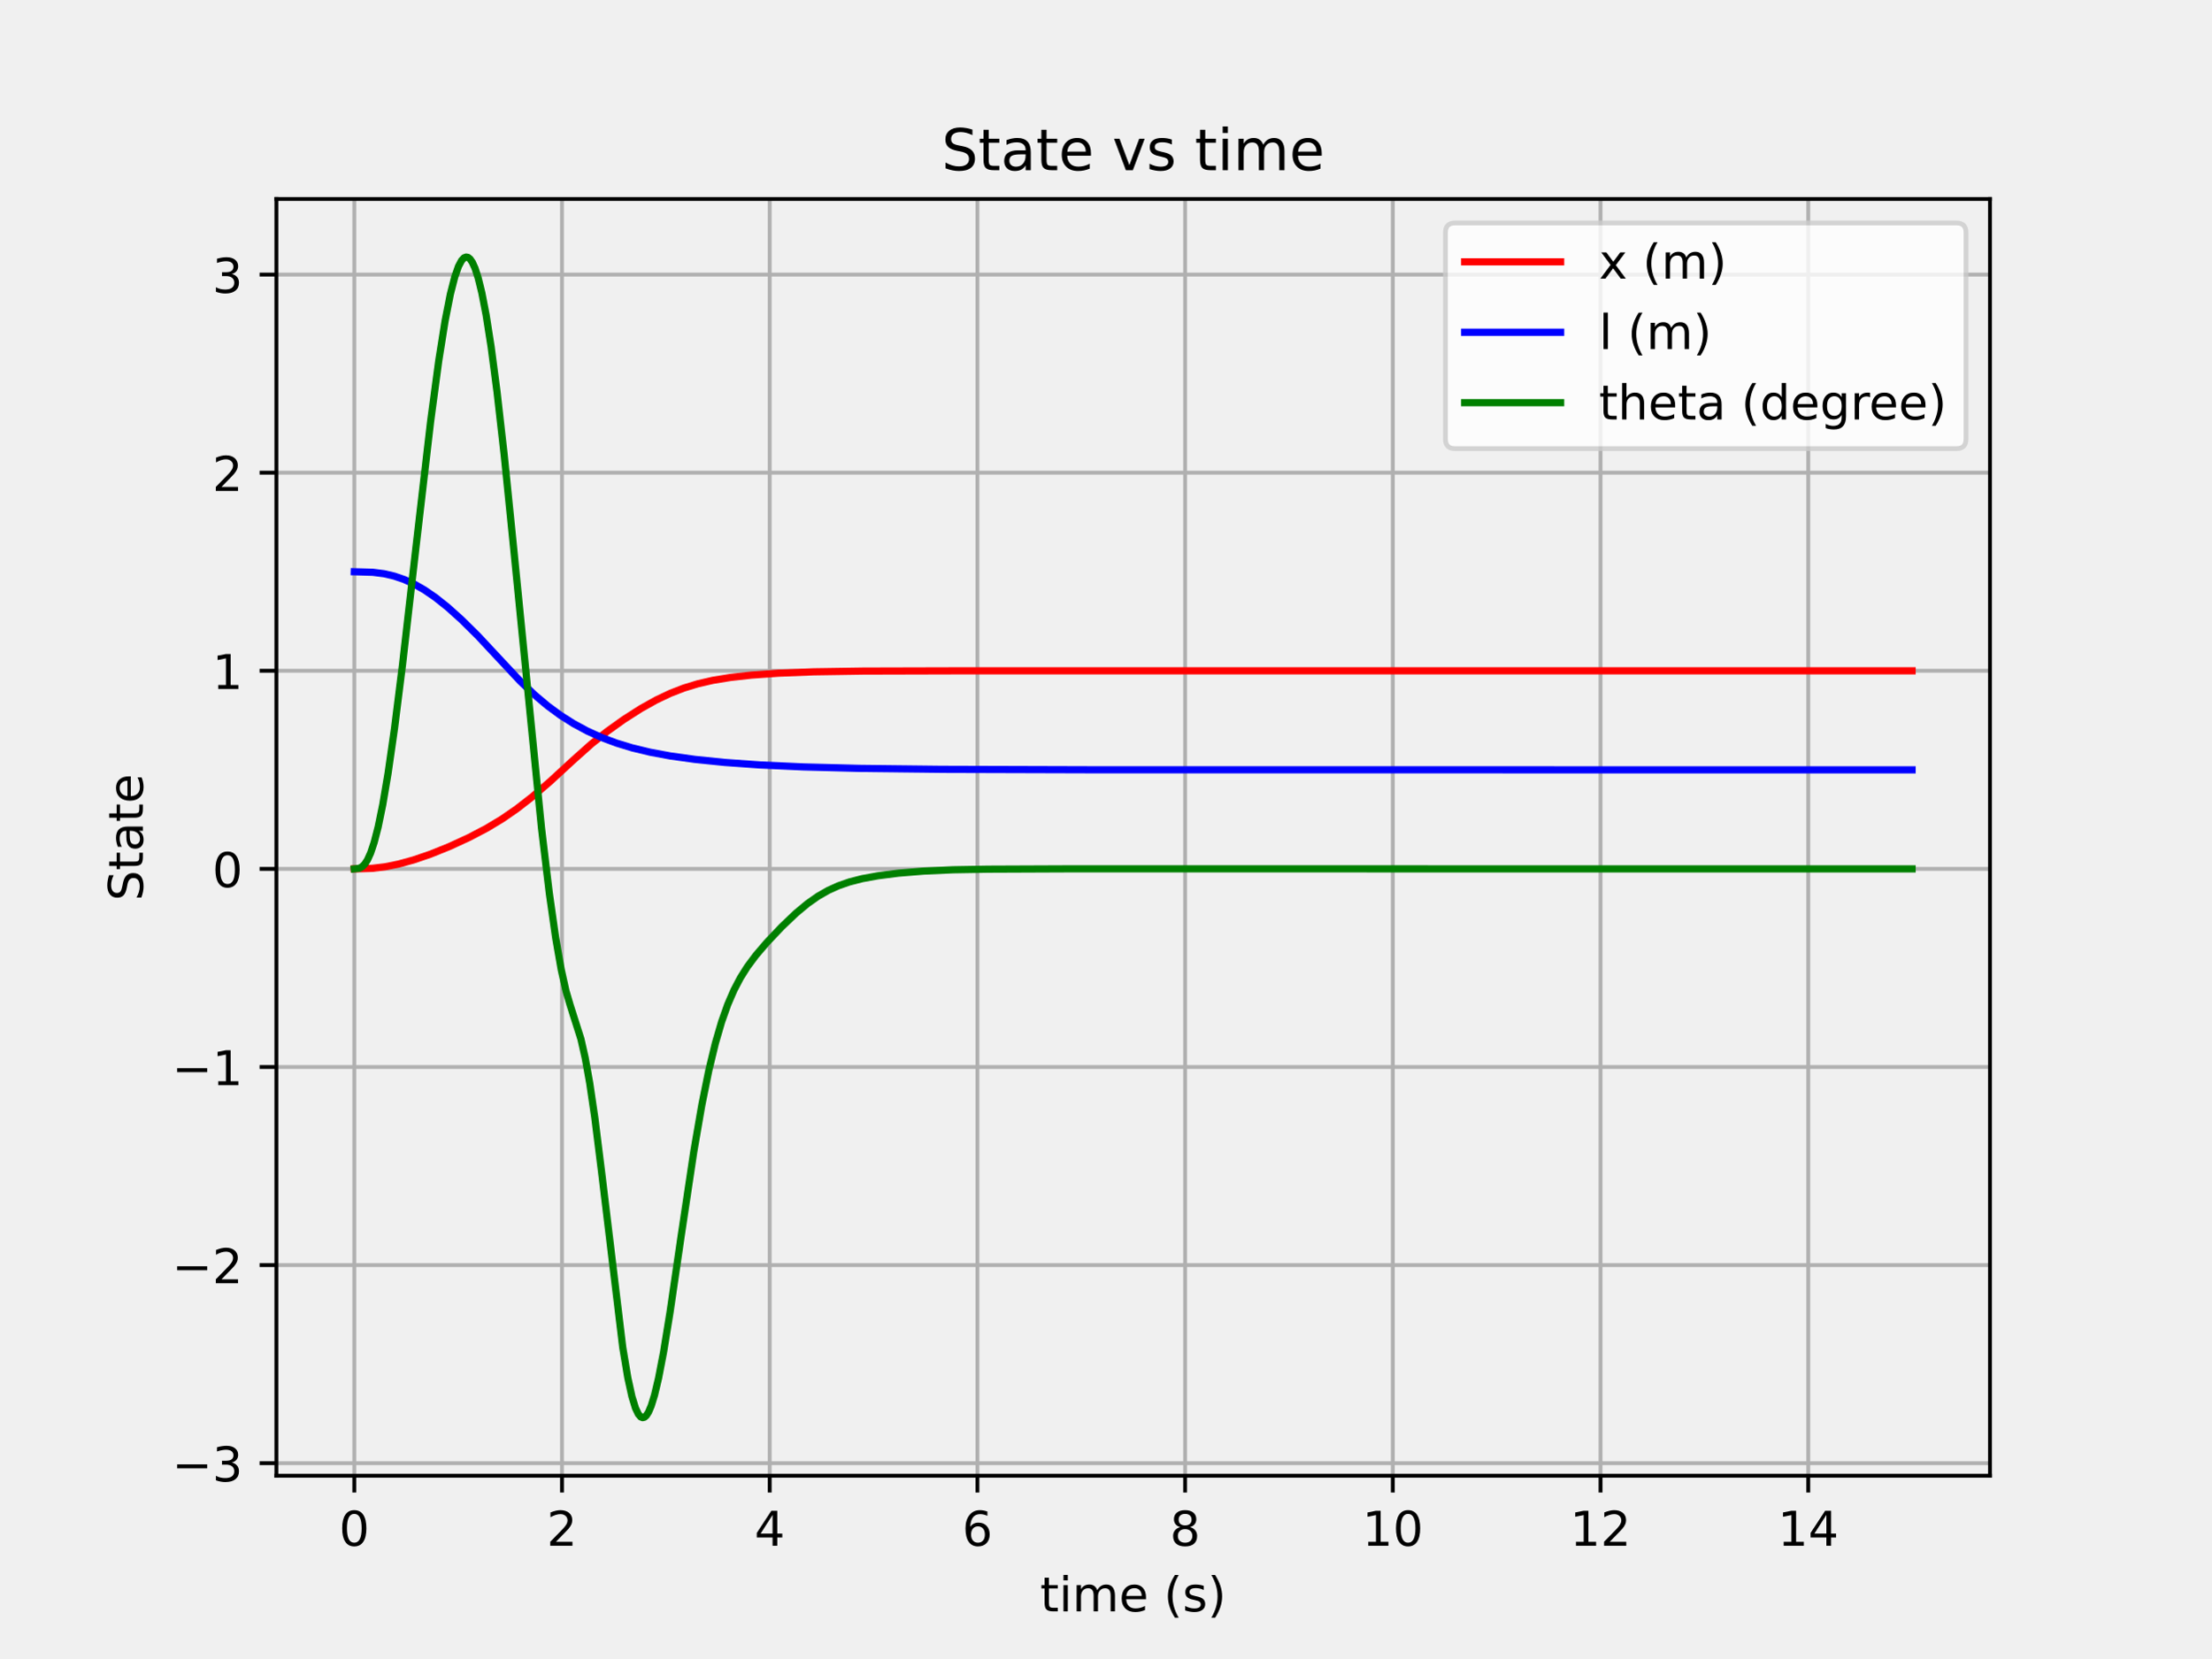
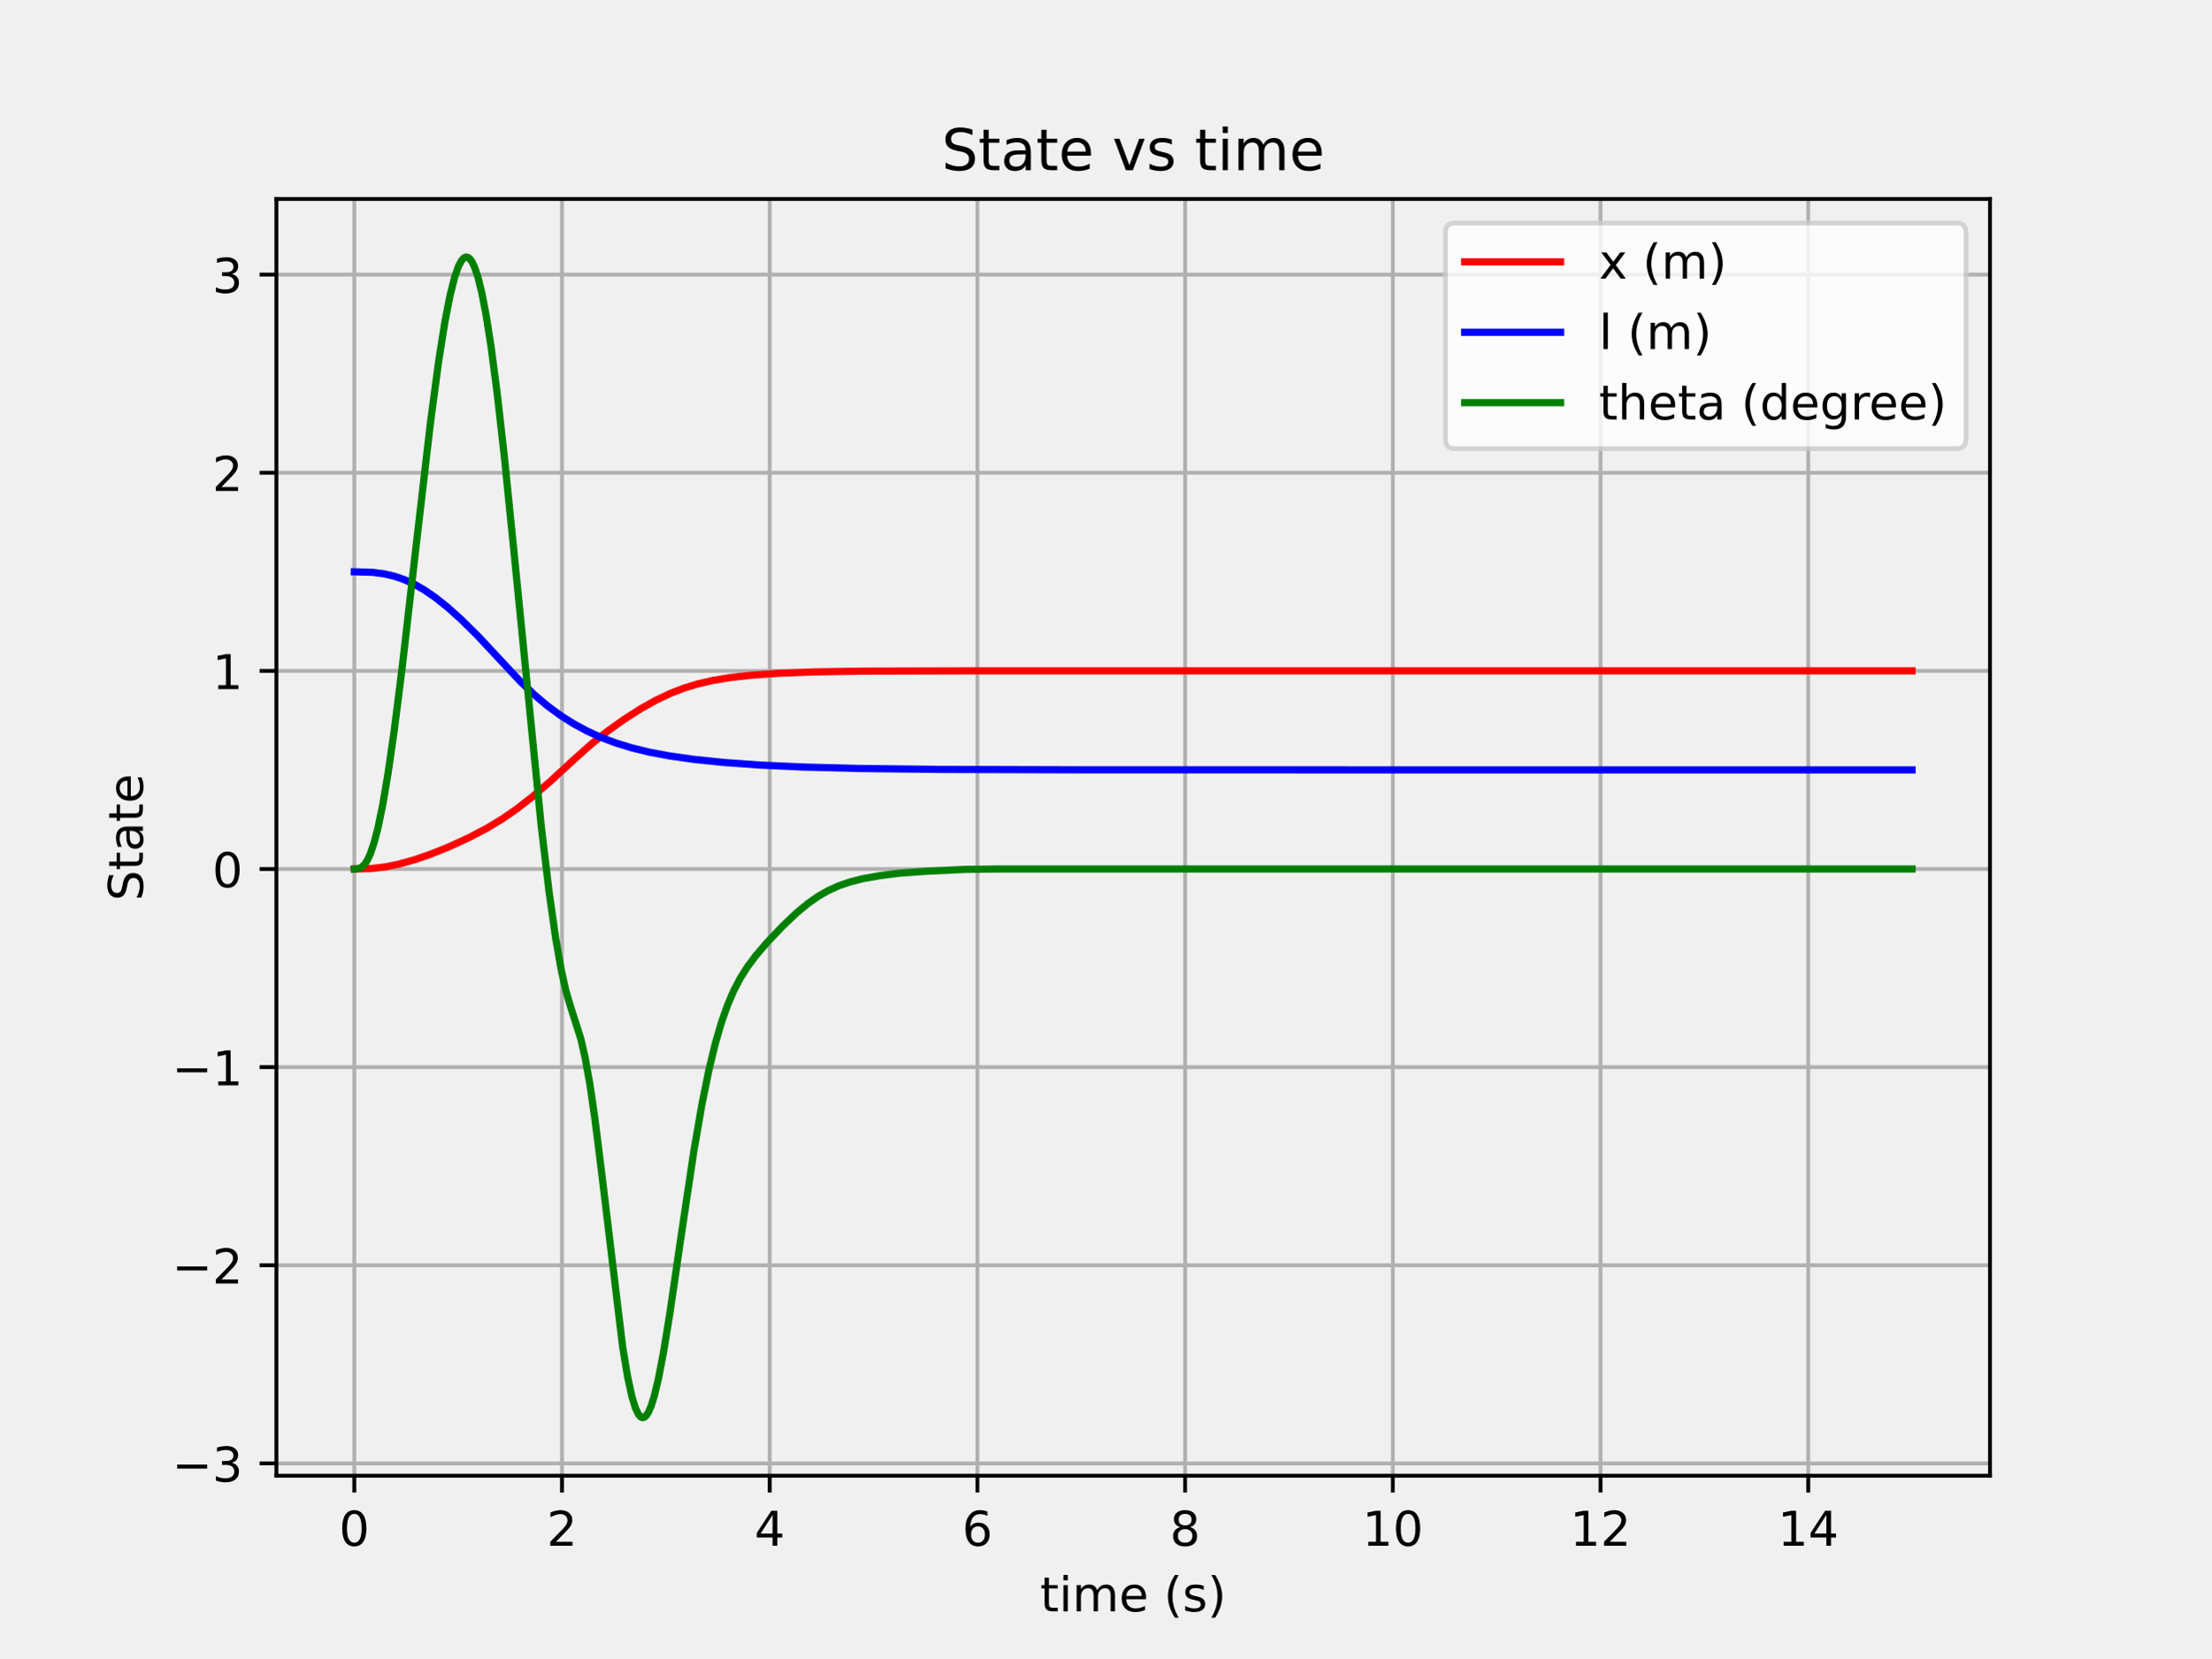
<svg xmlns="http://www.w3.org/2000/svg" xmlns:xlink="http://www.w3.org/1999/xlink" width="460.8pt" height="345.6pt" viewBox="0 0 460.8 345.6" version="1.1">
  <defs>
    <style type="text/css">*{stroke-linejoin: round; stroke-linecap: butt}</style>
  </defs>
  <g id="figure_1">
    <g id="patch_1">
      <path d="M 0 345.6  L 460.8 345.6  L 460.8 0  L 0 0  L 0 345.6  z " style="fill: none" />
    </g>
    <g id="axes_1">
      <g id="patch_2">
        <path d="M 57.6 307.584  L 414.72 307.584  L 414.72 41.472  L 57.6 41.472  L 57.6 307.584  z " style="fill: none" />
      </g>
      <g id="matplotlib.axis_1">
        <g id="xtick_1">
          <g id="line2d_1">
-             <path d="M 73.833 307.584  L 73.833 41.472  " clip-path="url(#pa3cfd4f67a)" style="fill: none; stroke: #b0b0b0; stroke-width: 0.8; stroke-linecap: square" />
+             <path d="M 73.833 307.584  L 73.833 41.472  " clip-path="url(#p9d55cd2e89)" style="fill: none; stroke: #b0b0b0; stroke-width: 0.8; stroke-linecap: square" />
          </g>
          <g id="line2d_2">
            <defs>
-               <path id="m3d64949e3e" d="M 0 0  L 0 3.5  " style="stroke: #000000; stroke-width: 0.8" />
-             </defs>
-             <g>
-               <use xlink:href="#m3d64949e3e" x="73.833" y="307.584" style="stroke: #000000; stroke-width: 0.8" />
+               <path id="mc51c33ff78" d="M 0 0  L 0 3.5  " style="stroke: #000000; stroke-width: 0.8" />
+             </defs>
+             <g>
+               <use xlink:href="#mc51c33ff78" x="73.833" y="307.584" style="stroke: #000000; stroke-width: 0.8" />
            </g>
          </g>
          <g id="text_1">
            <g transform="translate(70.65148 322.1824)scale(0.1 -0.1)">
              <defs>
                <path id="DejaVuSans-30" d="M 2034 4250  Q 1547 4250 1301 3770  Q 1056 3291 1056 2328  Q 1056 1369 1301 889  Q 1547 409 2034 409  Q 2525 409 2770 889  Q 3016 1369 3016 2328  Q 3016 3291 2770 3770  Q 2525 4250 2034 4250  z M 2034 4750  Q 2819 4750 3233 4129  Q 3647 3509 3647 2328  Q 3647 1150 3233 529  Q 2819 -91 2034 -91  Q 1250 -91 836 529  Q 422 1150 422 2328  Q 422 3509 836 4129  Q 1250 4750 2034 4750  z " transform="scale(0.015625)" />
              </defs>
              <use xlink:href="#DejaVuSans-30" />
            </g>
          </g>
        </g>
        <g id="xtick_2">
          <g id="line2d_3">
-             <path d="M 117.12 307.584  L 117.12 41.472  " clip-path="url(#pa3cfd4f67a)" style="fill: none; stroke: #b0b0b0; stroke-width: 0.8; stroke-linecap: square" />
+             <path d="M 117.12 307.584  L 117.12 41.472  " clip-path="url(#p9d55cd2e89)" style="fill: none; stroke: #b0b0b0; stroke-width: 0.8; stroke-linecap: square" />
          </g>
          <g id="line2d_4">
            <g>
-               <use xlink:href="#m3d64949e3e" x="117.12" y="307.584" style="stroke: #000000; stroke-width: 0.8" />
+               <use xlink:href="#mc51c33ff78" x="117.12" y="307.584" style="stroke: #000000; stroke-width: 0.8" />
            </g>
          </g>
          <g id="text_2">
            <g transform="translate(113.9387 322.1824)scale(0.1 -0.1)">
              <defs>
                <path id="DejaVuSans-32" d="M 1228 531  L 3431 531  L 3431 0  L 469 0  L 469 531  Q 828 903 1448 1529  Q 2069 2156 2228 2338  Q 2531 2678 2651 2914  Q 2772 3150 2772 3378  Q 2772 3750 2511 3984  Q 2250 4219 1831 4219  Q 1534 4219 1204 4116  Q 875 4013 500 3803  L 500 4441  Q 881 4594 1212 4672  Q 1544 4750 1819 4750  Q 2544 4750 2975 4387  Q 3406 4025 3406 3419  Q 3406 3131 3298 2873  Q 3191 2616 2906 2266  Q 2828 2175 2409 1742  Q 1991 1309 1228 531  z " transform="scale(0.015625)" />
              </defs>
              <use xlink:href="#DejaVuSans-32" />
            </g>
          </g>
        </g>
        <g id="xtick_3">
          <g id="line2d_5">
-             <path d="M 160.407 307.584  L 160.407 41.472  " clip-path="url(#pa3cfd4f67a)" style="fill: none; stroke: #b0b0b0; stroke-width: 0.8; stroke-linecap: square" />
+             <path d="M 160.407 307.584  L 160.407 41.472  " clip-path="url(#p9d55cd2e89)" style="fill: none; stroke: #b0b0b0; stroke-width: 0.8; stroke-linecap: square" />
          </g>
          <g id="line2d_6">
            <g>
-               <use xlink:href="#m3d64949e3e" x="160.407" y="307.584" style="stroke: #000000; stroke-width: 0.8" />
+               <use xlink:href="#mc51c33ff78" x="160.407" y="307.584" style="stroke: #000000; stroke-width: 0.8" />
            </g>
          </g>
          <g id="text_3">
            <g transform="translate(157.226 322.1824)scale(0.1 -0.1)">
              <defs>
                <path id="DejaVuSans-34" d="M 2419 4116  L 825 1625  L 2419 1625  L 2419 4116  z M 2253 4666  L 3047 4666  L 3047 1625  L 3713 1625  L 3713 1100  L 3047 1100  L 3047 0  L 2419 0  L 2419 1100  L 313 1100  L 313 1709  L 2253 4666  z " transform="scale(0.015625)" />
              </defs>
              <use xlink:href="#DejaVuSans-34" />
            </g>
          </g>
        </g>
        <g id="xtick_4">
          <g id="line2d_7">
-             <path d="M 203.695 307.584  L 203.695 41.472  " clip-path="url(#pa3cfd4f67a)" style="fill: none; stroke: #b0b0b0; stroke-width: 0.8; stroke-linecap: square" />
+             <path d="M 203.695 307.584  L 203.695 41.472  " clip-path="url(#p9d55cd2e89)" style="fill: none; stroke: #b0b0b0; stroke-width: 0.8; stroke-linecap: square" />
          </g>
          <g id="line2d_8">
            <g>
-               <use xlink:href="#m3d64949e3e" x="203.695" y="307.584" style="stroke: #000000; stroke-width: 0.8" />
+               <use xlink:href="#mc51c33ff78" x="203.695" y="307.584" style="stroke: #000000; stroke-width: 0.8" />
            </g>
          </g>
          <g id="text_4">
            <g transform="translate(200.5133 322.1824)scale(0.1 -0.1)">
              <defs>
                <path id="DejaVuSans-36" d="M 2113 2584  Q 1688 2584 1439 2293  Q 1191 2003 1191 1497  Q 1191 994 1439 701  Q 1688 409 2113 409  Q 2538 409 2786 701  Q 3034 994 3034 1497  Q 3034 2003 2786 2293  Q 2538 2584 2113 2584  z M 3366 4563  L 3366 3988  Q 3128 4100 2886 4159  Q 2644 4219 2406 4219  Q 1781 4219 1451 3797  Q 1122 3375 1075 2522  Q 1259 2794 1537 2939  Q 1816 3084 2150 3084  Q 2853 3084 3261 2657  Q 3669 2231 3669 1497  Q 3669 778 3244 343  Q 2819 -91 2113 -91  Q 1303 -91 875 529  Q 447 1150 447 2328  Q 447 3434 972 4092  Q 1497 4750 2381 4750  Q 2619 4750 2861 4703  Q 3103 4656 3366 4563  z " transform="scale(0.015625)" />
              </defs>
              <use xlink:href="#DejaVuSans-36" />
            </g>
          </g>
        </g>
        <g id="xtick_5">
          <g id="line2d_9">
-             <path d="M 246.982 307.584  L 246.982 41.472  " clip-path="url(#pa3cfd4f67a)" style="fill: none; stroke: #b0b0b0; stroke-width: 0.8; stroke-linecap: square" />
+             <path d="M 246.982 307.584  L 246.982 41.472  " clip-path="url(#p9d55cd2e89)" style="fill: none; stroke: #b0b0b0; stroke-width: 0.8; stroke-linecap: square" />
          </g>
          <g id="line2d_10">
            <g>
-               <use xlink:href="#m3d64949e3e" x="246.982" y="307.584" style="stroke: #000000; stroke-width: 0.8" />
+               <use xlink:href="#mc51c33ff78" x="246.982" y="307.584" style="stroke: #000000; stroke-width: 0.8" />
            </g>
          </g>
          <g id="text_5">
            <g transform="translate(243.8006 322.1824)scale(0.1 -0.1)">
              <defs>
                <path id="DejaVuSans-38" d="M 2034 2216  Q 1584 2216 1326 1975  Q 1069 1734 1069 1313  Q 1069 891 1326 650  Q 1584 409 2034 409  Q 2484 409 2743 651  Q 3003 894 3003 1313  Q 3003 1734 2745 1975  Q 2488 2216 2034 2216  z M 1403 2484  Q 997 2584 770 2862  Q 544 3141 544 3541  Q 544 4100 942 4425  Q 1341 4750 2034 4750  Q 2731 4750 3128 4425  Q 3525 4100 3525 3541  Q 3525 3141 3298 2862  Q 3072 2584 2669 2484  Q 3125 2378 3379 2068  Q 3634 1759 3634 1313  Q 3634 634 3220 271  Q 2806 -91 2034 -91  Q 1263 -91 848 271  Q 434 634 434 1313  Q 434 1759 690 2068  Q 947 2378 1403 2484  z M 1172 3481  Q 1172 3119 1398 2916  Q 1625 2713 2034 2713  Q 2441 2713 2670 2916  Q 2900 3119 2900 3481  Q 2900 3844 2670 4047  Q 2441 4250 2034 4250  Q 1625 4250 1398 4047  Q 1172 3844 1172 3481  z " transform="scale(0.015625)" />
              </defs>
              <use xlink:href="#DejaVuSans-38" />
            </g>
          </g>
        </g>
        <g id="xtick_6">
          <g id="line2d_11">
-             <path d="M 290.269 307.584  L 290.269 41.472  " clip-path="url(#pa3cfd4f67a)" style="fill: none; stroke: #b0b0b0; stroke-width: 0.8; stroke-linecap: square" />
+             <path d="M 290.269 307.584  L 290.269 41.472  " clip-path="url(#p9d55cd2e89)" style="fill: none; stroke: #b0b0b0; stroke-width: 0.8; stroke-linecap: square" />
          </g>
          <g id="line2d_12">
            <g>
-               <use xlink:href="#m3d64949e3e" x="290.269" y="307.584" style="stroke: #000000; stroke-width: 0.8" />
+               <use xlink:href="#mc51c33ff78" x="290.269" y="307.584" style="stroke: #000000; stroke-width: 0.8" />
            </g>
          </g>
          <g id="text_6">
            <g transform="translate(283.9066 322.1824)scale(0.1 -0.1)">
              <defs>
                <path id="DejaVuSans-31" d="M 794 531  L 1825 531  L 1825 4091  L 703 3866  L 703 4441  L 1819 4666  L 2450 4666  L 2450 531  L 3481 531  L 3481 0  L 794 0  L 794 531  z " transform="scale(0.015625)" />
              </defs>
              <use xlink:href="#DejaVuSans-31" />
              <use xlink:href="#DejaVuSans-30" x="63.623" />
            </g>
          </g>
        </g>
        <g id="xtick_7">
          <g id="line2d_13">
-             <path d="M 333.556 307.584  L 333.556 41.472  " clip-path="url(#pa3cfd4f67a)" style="fill: none; stroke: #b0b0b0; stroke-width: 0.8; stroke-linecap: square" />
+             <path d="M 333.556 307.584  L 333.556 41.472  " clip-path="url(#p9d55cd2e89)" style="fill: none; stroke: #b0b0b0; stroke-width: 0.8; stroke-linecap: square" />
          </g>
          <g id="line2d_14">
            <g>
-               <use xlink:href="#m3d64949e3e" x="333.556" y="307.584" style="stroke: #000000; stroke-width: 0.8" />
+               <use xlink:href="#mc51c33ff78" x="333.556" y="307.584" style="stroke: #000000; stroke-width: 0.8" />
            </g>
          </g>
          <g id="text_7">
            <g transform="translate(327.1939 322.1824)scale(0.1 -0.1)">
              <use xlink:href="#DejaVuSans-31" />
              <use xlink:href="#DejaVuSans-32" x="63.623" />
            </g>
          </g>
        </g>
        <g id="xtick_8">
          <g id="line2d_15">
-             <path d="M 376.844 307.584  L 376.844 41.472  " clip-path="url(#pa3cfd4f67a)" style="fill: none; stroke: #b0b0b0; stroke-width: 0.8; stroke-linecap: square" />
+             <path d="M 376.844 307.584  L 376.844 41.472  " clip-path="url(#p9d55cd2e89)" style="fill: none; stroke: #b0b0b0; stroke-width: 0.8; stroke-linecap: square" />
          </g>
          <g id="line2d_16">
            <g>
-               <use xlink:href="#m3d64949e3e" x="376.844" y="307.584" style="stroke: #000000; stroke-width: 0.8" />
+               <use xlink:href="#mc51c33ff78" x="376.844" y="307.584" style="stroke: #000000; stroke-width: 0.8" />
            </g>
          </g>
          <g id="text_8">
            <g transform="translate(370.4811 322.1824)scale(0.1 -0.1)">
              <use xlink:href="#DejaVuSans-31" />
              <use xlink:href="#DejaVuSans-34" x="63.623" />
            </g>
          </g>
        </g>
        <g id="text_9">
          <g transform="translate(216.7686 335.8606)scale(0.1 -0.1)">
            <defs>
              <path id="DejaVuSans-74" d="M 1172 4494  L 1172 3500  L 2356 3500  L 2356 3053  L 1172 3053  L 1172 1153  Q 1172 725 1289 603  Q 1406 481 1766 481  L 2356 481  L 2356 0  L 1766 0  Q 1100 0 847 248  Q 594 497 594 1153  L 594 3053  L 172 3053  L 172 3500  L 594 3500  L 594 4494  L 1172 4494  z " transform="scale(0.015625)" />
              <path id="DejaVuSans-69" d="M 603 3500  L 1178 3500  L 1178 0  L 603 0  L 603 3500  z M 603 4863  L 1178 4863  L 1178 4134  L 603 4134  L 603 4863  z " transform="scale(0.015625)" />
              <path id="DejaVuSans-6d" d="M 3328 2828  Q 3544 3216 3844 3400  Q 4144 3584 4550 3584  Q 5097 3584 5394 3201  Q 5691 2819 5691 2113  L 5691 0  L 5113 0  L 5113 2094  Q 5113 2597 4934 2840  Q 4756 3084 4391 3084  Q 3944 3084 3684 2787  Q 3425 2491 3425 1978  L 3425 0  L 2847 0  L 2847 2094  Q 2847 2600 2669 2842  Q 2491 3084 2119 3084  Q 1678 3084 1418 2786  Q 1159 2488 1159 1978  L 1159 0  L 581 0  L 581 3500  L 1159 3500  L 1159 2956  Q 1356 3278 1631 3431  Q 1906 3584 2284 3584  Q 2666 3584 2933 3390  Q 3200 3197 3328 2828  z " transform="scale(0.015625)" />
              <path id="DejaVuSans-65" d="M 3597 1894  L 3597 1613  L 953 1613  Q 991 1019 1311 708  Q 1631 397 2203 397  Q 2534 397 2845 478  Q 3156 559 3463 722  L 3463 178  Q 3153 47 2828 -22  Q 2503 -91 2169 -91  Q 1331 -91 842 396  Q 353 884 353 1716  Q 353 2575 817 3079  Q 1281 3584 2069 3584  Q 2775 3584 3186 3129  Q 3597 2675 3597 1894  z M 3022 2063  Q 3016 2534 2758 2815  Q 2500 3097 2075 3097  Q 1594 3097 1305 2825  Q 1016 2553 972 2059  L 3022 2063  z " transform="scale(0.015625)" />
              <path id="DejaVuSans-20" transform="scale(0.015625)" />
              <path id="DejaVuSans-28" d="M 1984 4856  Q 1566 4138 1362 3434  Q 1159 2731 1159 2009  Q 1159 1288 1364 580  Q 1569 -128 1984 -844  L 1484 -844  Q 1016 -109 783 600  Q 550 1309 550 2009  Q 550 2706 781 3412  Q 1013 4119 1484 4856  L 1984 4856  z " transform="scale(0.015625)" />
              <path id="DejaVuSans-73" d="M 2834 3397  L 2834 2853  Q 2591 2978 2328 3040  Q 2066 3103 1784 3103  Q 1356 3103 1142 2972  Q 928 2841 928 2578  Q 928 2378 1081 2264  Q 1234 2150 1697 2047  L 1894 2003  Q 2506 1872 2764 1633  Q 3022 1394 3022 966  Q 3022 478 2636 193  Q 2250 -91 1575 -91  Q 1294 -91 989 -36  Q 684 19 347 128  L 347 722  Q 666 556 975 473  Q 1284 391 1588 391  Q 1994 391 2212 530  Q 2431 669 2431 922  Q 2431 1156 2273 1281  Q 2116 1406 1581 1522  L 1381 1569  Q 847 1681 609 1914  Q 372 2147 372 2553  Q 372 3047 722 3315  Q 1072 3584 1716 3584  Q 2034 3584 2315 3537  Q 2597 3491 2834 3397  z " transform="scale(0.015625)" />
              <path id="DejaVuSans-29" d="M 513 4856  L 1013 4856  Q 1481 4119 1714 3412  Q 1947 2706 1947 2009  Q 1947 1309 1714 600  Q 1481 -109 1013 -844  L 513 -844  Q 928 -128 1133 580  Q 1338 1288 1338 2009  Q 1338 2731 1133 3434  Q 928 4138 513 4856  z " transform="scale(0.015625)" />
            </defs>
            <use xlink:href="#DejaVuSans-74" />
            <use xlink:href="#DejaVuSans-69" x="39.209" />
            <use xlink:href="#DejaVuSans-6d" x="66.992" />
            <use xlink:href="#DejaVuSans-65" x="164.404" />
            <use xlink:href="#DejaVuSans-20" x="225.928" />
            <use xlink:href="#DejaVuSans-28" x="257.715" />
            <use xlink:href="#DejaVuSans-73" x="296.729" />
            <use xlink:href="#DejaVuSans-29" x="348.828" />
          </g>
        </g>
      </g>
      <g id="matplotlib.axis_2">
        <g id="ytick_1">
          <g id="line2d_17">
-             <path d="M 57.6 304.969  L 414.72 304.969  " clip-path="url(#pa3cfd4f67a)" style="fill: none; stroke: #b0b0b0; stroke-width: 0.8; stroke-linecap: square" />
+             <path d="M 57.6 305.018  L 414.72 305.018  " clip-path="url(#p9d55cd2e89)" style="fill: none; stroke: #b0b0b0; stroke-width: 0.8; stroke-linecap: square" />
          </g>
          <g id="line2d_18">
            <defs>
-               <path id="mfa05fe7094" d="M 0 0  L -3.5 0  " style="stroke: #000000; stroke-width: 0.8" />
-             </defs>
-             <g>
-               <use xlink:href="#mfa05fe7094" x="57.6" y="304.969" style="stroke: #000000; stroke-width: 0.8" />
+               <path id="m6e5a0baad1" d="M 0 0  L -3.5 0  " style="stroke: #000000; stroke-width: 0.8" />
+             </defs>
+             <g>
+               <use xlink:href="#m6e5a0baad1" x="57.6" y="305.018" style="stroke: #000000; stroke-width: 0.8" />
            </g>
          </g>
          <g id="text_10">
-             <g transform="translate(35.85781 308.768)scale(0.1 -0.1)">
+             <g transform="translate(35.85781 308.8175)scale(0.1 -0.1)">
              <defs>
                <path id="DejaVuSans-2212" d="M 678 2272  L 4684 2272  L 4684 1741  L 678 1741  L 678 2272  z " transform="scale(0.015625)" />
                <path id="DejaVuSans-33" d="M 2597 2516  Q 3050 2419 3304 2112  Q 3559 1806 3559 1356  Q 3559 666 3084 287  Q 2609 -91 1734 -91  Q 1441 -91 1130 -33  Q 819 25 488 141  L 488 750  Q 750 597 1062 519  Q 1375 441 1716 441  Q 2309 441 2620 675  Q 2931 909 2931 1356  Q 2931 1769 2642 2001  Q 2353 2234 1838 2234  L 1294 2234  L 1294 2753  L 1863 2753  Q 2328 2753 2575 2939  Q 2822 3125 2822 3475  Q 2822 3834 2567 4026  Q 2313 4219 1838 4219  Q 1578 4219 1281 4162  Q 984 4106 628 3988  L 628 4550  Q 988 4650 1302 4700  Q 1616 4750 1894 4750  Q 2613 4750 3031 4423  Q 3450 4097 3450 3541  Q 3450 3153 3228 2886  Q 3006 2619 2597 2516  z " transform="scale(0.015625)" />
              </defs>
              <use xlink:href="#DejaVuSans-2212" />
              <use xlink:href="#DejaVuSans-33" x="83.789" />
            </g>
          </g>
        </g>
        <g id="ytick_2">
          <g id="line2d_19">
-             <path d="M 57.6 263.679  L 414.72 263.679  " clip-path="url(#pa3cfd4f67a)" style="fill: none; stroke: #b0b0b0; stroke-width: 0.8; stroke-linecap: square" />
+             <path d="M 57.6 263.721  L 414.72 263.721  " clip-path="url(#p9d55cd2e89)" style="fill: none; stroke: #b0b0b0; stroke-width: 0.8; stroke-linecap: square" />
          </g>
          <g id="line2d_20">
            <g>
-               <use xlink:href="#mfa05fe7094" x="57.6" y="263.679" style="stroke: #000000; stroke-width: 0.8" />
+               <use xlink:href="#m6e5a0baad1" x="57.6" y="263.721" style="stroke: #000000; stroke-width: 0.8" />
            </g>
          </g>
          <g id="text_11">
-             <g transform="translate(35.85781 267.4786)scale(0.1 -0.1)">
+             <g transform="translate(35.85781 267.5202)scale(0.1 -0.1)">
              <use xlink:href="#DejaVuSans-2212" />
              <use xlink:href="#DejaVuSans-32" x="83.789" />
            </g>
          </g>
        </g>
        <g id="ytick_3">
          <g id="line2d_21">
-             <path d="M 57.6 222.39  L 414.72 222.39  " clip-path="url(#pa3cfd4f67a)" style="fill: none; stroke: #b0b0b0; stroke-width: 0.8; stroke-linecap: square" />
+             <path d="M 57.6 222.424  L 414.72 222.424  " clip-path="url(#p9d55cd2e89)" style="fill: none; stroke: #b0b0b0; stroke-width: 0.8; stroke-linecap: square" />
          </g>
          <g id="line2d_22">
            <g>
-               <use xlink:href="#mfa05fe7094" x="57.6" y="222.39" style="stroke: #000000; stroke-width: 0.8" />
+               <use xlink:href="#m6e5a0baad1" x="57.6" y="222.424" style="stroke: #000000; stroke-width: 0.8" />
            </g>
          </g>
          <g id="text_12">
-             <g transform="translate(35.85781 226.1891)scale(0.1 -0.1)">
+             <g transform="translate(35.85781 226.2229)scale(0.1 -0.1)">
              <use xlink:href="#DejaVuSans-2212" />
              <use xlink:href="#DejaVuSans-31" x="83.789" />
            </g>
          </g>
        </g>
        <g id="ytick_4">
          <g id="line2d_23">
-             <path d="M 57.6 181.1  L 414.72 181.1  " clip-path="url(#pa3cfd4f67a)" style="fill: none; stroke: #b0b0b0; stroke-width: 0.8; stroke-linecap: square" />
+             <path d="M 57.6 181.126  L 414.72 181.126  " clip-path="url(#p9d55cd2e89)" style="fill: none; stroke: #b0b0b0; stroke-width: 0.8; stroke-linecap: square" />
          </g>
          <g id="line2d_24">
            <g>
-               <use xlink:href="#mfa05fe7094" x="57.6" y="181.1" style="stroke: #000000; stroke-width: 0.8" />
+               <use xlink:href="#m6e5a0baad1" x="57.6" y="181.126" style="stroke: #000000; stroke-width: 0.8" />
            </g>
          </g>
          <g id="text_13">
-             <g transform="translate(44.2375 184.8997)scale(0.1 -0.1)">
+             <g transform="translate(44.2375 184.9256)scale(0.1 -0.1)">
              <use xlink:href="#DejaVuSans-30" />
            </g>
          </g>
        </g>
        <g id="ytick_5">
          <g id="line2d_25">
-             <path d="M 57.6 139.811  L 414.72 139.811  " clip-path="url(#pa3cfd4f67a)" style="fill: none; stroke: #b0b0b0; stroke-width: 0.8; stroke-linecap: square" />
+             <path d="M 57.6 139.829  L 414.72 139.829  " clip-path="url(#p9d55cd2e89)" style="fill: none; stroke: #b0b0b0; stroke-width: 0.8; stroke-linecap: square" />
          </g>
          <g id="line2d_26">
            <g>
-               <use xlink:href="#mfa05fe7094" x="57.6" y="139.811" style="stroke: #000000; stroke-width: 0.8" />
+               <use xlink:href="#m6e5a0baad1" x="57.6" y="139.829" style="stroke: #000000; stroke-width: 0.8" />
            </g>
          </g>
          <g id="text_14">
-             <g transform="translate(44.2375 143.6102)scale(0.1 -0.1)">
+             <g transform="translate(44.2375 143.6283)scale(0.1 -0.1)">
              <use xlink:href="#DejaVuSans-31" />
            </g>
          </g>
        </g>
        <g id="ytick_6">
          <g id="line2d_27">
-             <path d="M 57.6 98.522  L 414.72 98.522  " clip-path="url(#pa3cfd4f67a)" style="fill: none; stroke: #b0b0b0; stroke-width: 0.8; stroke-linecap: square" />
+             <path d="M 57.6 98.532  L 414.72 98.532  " clip-path="url(#p9d55cd2e89)" style="fill: none; stroke: #b0b0b0; stroke-width: 0.8; stroke-linecap: square" />
          </g>
          <g id="line2d_28">
            <g>
-               <use xlink:href="#mfa05fe7094" x="57.6" y="98.522" style="stroke: #000000; stroke-width: 0.8" />
+               <use xlink:href="#m6e5a0baad1" x="57.6" y="98.532" style="stroke: #000000; stroke-width: 0.8" />
            </g>
          </g>
          <g id="text_15">
-             <g transform="translate(44.2375 102.3208)scale(0.1 -0.1)">
+             <g transform="translate(44.2375 102.331)scale(0.1 -0.1)">
              <use xlink:href="#DejaVuSans-32" />
            </g>
          </g>
        </g>
        <g id="ytick_7">
          <g id="line2d_29">
-             <path d="M 57.6 57.232  L 414.72 57.232  " clip-path="url(#pa3cfd4f67a)" style="fill: none; stroke: #b0b0b0; stroke-width: 0.8; stroke-linecap: square" />
+             <path d="M 57.6 57.234  L 414.72 57.234  " clip-path="url(#p9d55cd2e89)" style="fill: none; stroke: #b0b0b0; stroke-width: 0.8; stroke-linecap: square" />
          </g>
          <g id="line2d_30">
            <g>
-               <use xlink:href="#mfa05fe7094" x="57.6" y="57.232" style="stroke: #000000; stroke-width: 0.8" />
+               <use xlink:href="#m6e5a0baad1" x="57.6" y="57.234" style="stroke: #000000; stroke-width: 0.8" />
            </g>
          </g>
          <g id="text_16">
-             <g transform="translate(44.2375 61.03133)scale(0.1 -0.1)">
+             <g transform="translate(44.2375 61.03368)scale(0.1 -0.1)">
              <use xlink:href="#DejaVuSans-33" />
            </g>
          </g>
        </g>
        <g id="text_17">
          <g transform="translate(29.77812 187.7632)rotate(-90)scale(0.1 -0.1)">
            <defs>
              <path id="DejaVuSans-53" d="M 3425 4513  L 3425 3897  Q 3066 4069 2747 4153  Q 2428 4238 2131 4238  Q 1616 4238 1336 4038  Q 1056 3838 1056 3469  Q 1056 3159 1242 3001  Q 1428 2844 1947 2747  L 2328 2669  Q 3034 2534 3370 2195  Q 3706 1856 3706 1288  Q 3706 609 3251 259  Q 2797 -91 1919 -91  Q 1588 -91 1214 -16  Q 841 59 441 206  L 441 856  Q 825 641 1194 531  Q 1563 422 1919 422  Q 2459 422 2753 634  Q 3047 847 3047 1241  Q 3047 1584 2836 1778  Q 2625 1972 2144 2069  L 1759 2144  Q 1053 2284 737 2584  Q 422 2884 422 3419  Q 422 4038 858 4394  Q 1294 4750 2059 4750  Q 2388 4750 2728 4690  Q 3069 4631 3425 4513  z " transform="scale(0.015625)" />
              <path id="DejaVuSans-61" d="M 2194 1759  Q 1497 1759 1228 1600  Q 959 1441 959 1056  Q 959 750 1161 570  Q 1363 391 1709 391  Q 2188 391 2477 730  Q 2766 1069 2766 1631  L 2766 1759  L 2194 1759  z M 3341 1997  L 3341 0  L 2766 0  L 2766 531  Q 2569 213 2275 61  Q 1981 -91 1556 -91  Q 1019 -91 701 211  Q 384 513 384 1019  Q 384 1609 779 1909  Q 1175 2209 1959 2209  L 2766 2209  L 2766 2266  Q 2766 2663 2505 2880  Q 2244 3097 1772 3097  Q 1472 3097 1187 3025  Q 903 2953 641 2809  L 641 3341  Q 956 3463 1253 3523  Q 1550 3584 1831 3584  Q 2591 3584 2966 3190  Q 3341 2797 3341 1997  z " transform="scale(0.015625)" />
            </defs>
            <use xlink:href="#DejaVuSans-53" />
            <use xlink:href="#DejaVuSans-74" x="63.477" />
            <use xlink:href="#DejaVuSans-61" x="102.686" />
            <use xlink:href="#DejaVuSans-74" x="163.965" />
            <use xlink:href="#DejaVuSans-65" x="203.174" />
          </g>
        </g>
      </g>
      <g id="line2d_31">
-         <path d="M 73.833 181.1  L 77.553 180.989  L 80.215 180.67  L 83.031 180.104  L 86.176 179.24  L 89.704 178.035  L 93.628 176.454  L 97.766 174.549  L 101.454 172.613  L 104.636 170.695  L 107.66 168.61  L 110.846 166.136  L 114.529 162.982  L 119.49 158.416  L 123.267 155.045  L 126.505 152.463  L 130.009 149.957  L 133.543 147.697  L 136.751 145.902  L 139.69 144.508  L 142.53 143.407  L 145.43 142.521  L 148.564 141.8  L 152.168 141.207  L 156.598 140.711  L 162.297 140.308  L 169.591 140.024  L 179.871 139.866  L 201.27 139.81  L 398.487 139.811  L 398.487 139.811  " clip-path="url(#pa3cfd4f67a)" style="fill: none; stroke: #ff0000; stroke-width: 1.5; stroke-linecap: square" />
+         <path d="M 73.833 181.126  L 77.534 181.016  L 80.196 180.698  L 83.01 180.132  L 86.159 179.267  L 89.687 178.062  L 93.615 176.48  L 97.749 174.576  L 101.439 172.639  L 104.621 170.722  L 107.64 168.64  L 110.822 166.17  L 114.501 163.02  L 119.458 158.459  L 123.245 155.076  L 126.481 152.496  L 129.987 149.987  L 133.526 147.723  L 136.729 145.93  L 139.673 144.534  L 142.508 143.432  L 145.408 142.546  L 148.547 141.823  L 152.15 141.228  L 156.576 140.733  L 162.269 140.329  L 169.552 140.044  L 179.811 139.885  L 201.227 139.828  L 398.487 139.827  L 398.487 139.827  " clip-path="url(#p9d55cd2e89)" style="fill: none; stroke: #ff0000; stroke-width: 1.5; stroke-linecap: square" />
      </g>
      <g id="line2d_32">
-         <path d="M 73.833 119.166  L 77.677 119.277  L 80.025 119.579  L 82.17 120.077  L 84.245 120.789  L 86.325 121.74  L 88.472 122.97  L 90.76 124.543  L 93.286 126.557  L 96.191 129.168  L 99.61 132.551  L 103.456 136.674  L 108.434 142  L 111.384 144.813  L 114.12 147.118  L 116.808 149.095  L 119.531 150.822  L 122.349 152.346  L 125.301 153.689  L 128.424 154.864  L 131.781 155.887  L 135.485 156.78  L 139.731 157.569  L 144.809 158.278  L 151.001 158.91  L 158.427 159.44  L 167.459 159.852  L 179.257 160.155  L 196.102 160.348  L 226.574 160.439  L 353.003 160.455  L 398.487 160.455  L 398.487 160.455  " clip-path="url(#pa3cfd4f67a)" style="fill: none; stroke: #0000ff; stroke-width: 1.5; stroke-linecap: square" />
+         <path d="M 73.833 119.18  L 77.664 119.291  L 80.012 119.592  L 82.155 120.09  L 84.232 120.803  L 86.31 121.752  L 88.453 122.979  L 90.736 124.548  L 93.258 126.558  L 96.158 129.163  L 99.578 132.545  L 103.42 136.663  L 108.419 142.013  L 111.374 144.83  L 114.112 147.138  L 116.795 149.112  L 119.522 150.842  L 122.336 152.364  L 125.29 153.708  L 128.418 154.885  L 131.773 155.908  L 135.474 156.8  L 139.716 157.588  L 144.791 158.298  L 150.981 158.931  L 158.405 159.461  L 167.431 159.873  L 179.259 160.177  L 196.108 160.367  L 226.972 160.457  L 358.75 160.473  L 398.487 160.473  L 398.487 160.473  " clip-path="url(#p9d55cd2e89)" style="fill: none; stroke: #0000ff; stroke-width: 1.5; stroke-linecap: square" />
      </g>
      <g id="line2d_33">
-         <path d="M 73.833 181.1  L 74.835 180.99  L 75.426 180.684  L 75.988 180.132  L 76.584 179.216  L 77.237 177.775  L 77.971 175.586  L 78.804 172.358  L 79.761 167.711  L 80.876 161.129  L 82.207 151.857  L 83.888 138.467  L 86.546 115.247  L 89.743 87.795  L 91.429 75.2  L 92.754 66.878  L 93.849 61.319  L 94.769 57.719  L 95.541 55.522  L 96.184 54.306  L 96.71 53.74  L 97.145 53.57  L 97.537 53.651  L 97.948 53.977  L 98.422 54.659  L 98.983 55.886  L 99.641 57.904  L 100.409 61.026  L 101.301 65.637  L 102.34 72.25  L 103.567 81.579  L 105.071 94.826  L 107.103 114.872  L 112.841 172.553  L 114.466 186.109  L 115.806 195.518  L 116.949 202.058  L 117.938 206.508  L 118.821 209.51  L 121.068 216.582  L 121.949 220.481  L 122.888 225.706  L 123.966 233.038  L 125.338 244.03  L 129.775 280.815  L 130.831 287.152  L 131.701 291.118  L 132.429 293.479  L 133.03 294.749  L 133.522 295.324  L 133.924 295.487  L 134.288 295.399  L 134.682 295.058  L 135.149 294.33  L 135.716 293.001  L 136.402 290.78  L 137.238 287.268  L 138.27 281.897  L 139.623 273.584  L 141.932 257.746  L 144.599 239.938  L 146.274 230.229  L 147.733 223.028  L 149.085 217.429  L 150.38 212.987  L 151.655 209.384  L 152.945 206.39  L 154.293 203.815  L 155.773 201.466  L 157.514 199.131  L 159.782 196.477  L 162.898 193.187  L 165.872 190.349  L 168.294 188.333  L 170.469 186.806  L 172.571 185.601  L 174.716 184.626  L 177.036 183.82  L 179.69 183.139  L 182.958 182.541  L 187.187 182.004  L 192.487 181.564  L 198.623 181.284  L 205.932 181.159  L 223.278 181.087  L 345.564 181.1  L 398.487 181.1  L 398.487 181.1  " clip-path="url(#pa3cfd4f67a)" style="fill: none; stroke: #008000; stroke-width: 1.5; stroke-linecap: square" />
+         <path d="M 73.833 181.126  L 74.828 181.017  L 75.413 180.719  L 75.975 180.172  L 76.571 179.262  L 77.22 177.84  L 77.956 175.655  L 78.789 172.437  L 79.741 167.823  L 80.856 161.255  L 82.187 151.995  L 83.865 138.65  L 86.505 115.585  L 89.73 87.867  L 91.418 75.244  L 92.738 66.937  L 93.831 61.374  L 94.751 57.76  L 95.53 55.535  L 96.169 54.32  L 96.699 53.744  L 97.132 53.571  L 97.522 53.647  L 97.933 53.967  L 98.409 54.646  L 98.972 55.875  L 99.632 57.896  L 100.4 61.017  L 101.288 65.603  L 102.327 72.211  L 103.549 81.501  L 105.054 94.742  L 107.088 114.809  L 112.824 172.492  L 114.447 186.044  L 115.789 195.481  L 116.936 202.054  L 117.921 206.491  L 118.808 209.513  L 121.059 216.59  L 121.936 220.462  L 122.877 225.687  L 123.959 233.039  L 125.334 244.041  L 129.76 280.741  L 130.82 287.116  L 131.686 291.076  L 132.411 293.444  L 133.017 294.736  L 133.515 295.322  L 133.915 295.487  L 134.283 295.399  L 134.673 295.062  L 135.138 294.342  L 135.701 293.029  L 136.383 290.835  L 137.216 287.347  L 138.244 282.018  L 139.597 273.723  L 141.869 258.151  L 144.575 240.06  L 146.252 230.326  L 147.713 223.105  L 149.066 217.501  L 150.365 213.042  L 151.642 209.434  L 152.929 206.448  L 154.282 203.867  L 155.765 201.52  L 157.518 199.173  L 159.823 196.483  L 163.015 193.119  L 165.97 190.307  L 168.383 188.307  L 170.558 186.789  L 172.647 185.599  L 174.854 184.604  L 177.224 183.798  L 179.789 183.149  L 183.328 182.521  L 187.505 181.986  L 193.143 181.59  L 201.162 181.209  L 208.175 181.124  L 363.273 181.126  L 398.487 181.126  L 398.487 181.126  " clip-path="url(#p9d55cd2e89)" style="fill: none; stroke: #008000; stroke-width: 1.5; stroke-linecap: square" />
      </g>
      <g id="patch_3">
        <path d="M 57.6 307.584  L 57.6 41.472  " style="fill: none; stroke: #000000; stroke-width: 0.8; stroke-linejoin: miter; stroke-linecap: square" />
      </g>
      <g id="patch_4">
        <path d="M 414.72 307.584  L 414.72 41.472  " style="fill: none; stroke: #000000; stroke-width: 0.8; stroke-linejoin: miter; stroke-linecap: square" />
      </g>
      <g id="patch_5">
        <path d="M 57.6 307.584  L 414.72 307.584  " style="fill: none; stroke: #000000; stroke-width: 0.8; stroke-linejoin: miter; stroke-linecap: square" />
      </g>
      <g id="patch_6">
        <path d="M 57.6 41.472  L 414.72 41.472  " style="fill: none; stroke: #000000; stroke-width: 0.8; stroke-linejoin: miter; stroke-linecap: square" />
      </g>
      <g id="text_18">
        <g transform="translate(196.2319 35.472)scale(0.12 -0.12)">
          <defs>
            <path id="DejaVuSans-76" d="M 191 3500  L 800 3500  L 1894 563  L 2988 3500  L 3597 3500  L 2284 0  L 1503 0  L 191 3500  z " transform="scale(0.015625)" />
          </defs>
          <use xlink:href="#DejaVuSans-53" />
          <use xlink:href="#DejaVuSans-74" x="63.477" />
          <use xlink:href="#DejaVuSans-61" x="102.686" />
          <use xlink:href="#DejaVuSans-74" x="163.965" />
          <use xlink:href="#DejaVuSans-65" x="203.174" />
          <use xlink:href="#DejaVuSans-20" x="264.697" />
          <use xlink:href="#DejaVuSans-76" x="296.484" />
          <use xlink:href="#DejaVuSans-73" x="355.664" />
          <use xlink:href="#DejaVuSans-20" x="407.764" />
          <use xlink:href="#DejaVuSans-74" x="439.551" />
          <use xlink:href="#DejaVuSans-69" x="478.76" />
          <use xlink:href="#DejaVuSans-6d" x="506.543" />
          <use xlink:href="#DejaVuSans-65" x="603.955" />
        </g>
      </g>
      <g id="legend_1">
        <g id="patch_7">
          <path d="M 303.237 93.506  L 407.72 93.506  Q 409.72 93.506 409.72 91.506  L 409.72 48.472  Q 409.72 46.472 407.72 46.472  L 303.237 46.472  Q 301.237 46.472 301.237 48.472  L 301.237 91.506  Q 301.237 93.506 303.237 93.506  z " style="fill: #ffffff; opacity: 0.8; stroke: #cccccc; stroke-linejoin: miter" />
        </g>
        <g id="line2d_34">
          <path d="M 305.237 54.57  L 315.237 54.57  L 325.237 54.57  " style="fill: none; stroke: #ff0000; stroke-width: 1.5; stroke-linecap: square" />
        </g>
        <g id="text_19">
          <g transform="translate(333.2372 58.07044)scale(0.1 -0.1)">
            <defs>
              <path id="DejaVuSans-78" d="M 3513 3500  L 2247 1797  L 3578 0  L 2900 0  L 1881 1375  L 863 0  L 184 0  L 1544 1831  L 300 3500  L 978 3500  L 1906 2253  L 2834 3500  L 3513 3500  z " transform="scale(0.015625)" />
            </defs>
            <use xlink:href="#DejaVuSans-78" />
            <use xlink:href="#DejaVuSans-20" x="59.18" />
            <use xlink:href="#DejaVuSans-28" x="90.967" />
            <use xlink:href="#DejaVuSans-6d" x="129.98" />
            <use xlink:href="#DejaVuSans-29" x="227.393" />
          </g>
        </g>
        <g id="line2d_35">
          <path d="M 305.237 69.249  L 315.237 69.249  L 325.237 69.249  " style="fill: none; stroke: #0000ff; stroke-width: 1.5; stroke-linecap: square" />
        </g>
        <g id="text_20">
          <g transform="translate(333.2372 72.74856)scale(0.1 -0.1)">
            <defs>
              <path id="DejaVuSans-6c" d="M 603 4863  L 1178 4863  L 1178 0  L 603 0  L 603 4863  z " transform="scale(0.015625)" />
            </defs>
            <use xlink:href="#DejaVuSans-6c" />
            <use xlink:href="#DejaVuSans-20" x="27.783" />
            <use xlink:href="#DejaVuSans-28" x="59.57" />
            <use xlink:href="#DejaVuSans-6d" x="98.584" />
            <use xlink:href="#DejaVuSans-29" x="195.996" />
          </g>
        </g>
        <g id="line2d_36">
          <path d="M 305.237 83.927  L 315.237 83.927  L 325.237 83.927  " style="fill: none; stroke: #008000; stroke-width: 1.5; stroke-linecap: square" />
        </g>
        <g id="text_21">
          <g transform="translate(333.2372 87.42669)scale(0.1 -0.1)">
            <defs>
              <path id="DejaVuSans-68" d="M 3513 2113  L 3513 0  L 2938 0  L 2938 2094  Q 2938 2591 2744 2837  Q 2550 3084 2163 3084  Q 1697 3084 1428 2787  Q 1159 2491 1159 1978  L 1159 0  L 581 0  L 581 4863  L 1159 4863  L 1159 2956  Q 1366 3272 1645 3428  Q 1925 3584 2291 3584  Q 2894 3584 3203 3211  Q 3513 2838 3513 2113  z " transform="scale(0.015625)" />
              <path id="DejaVuSans-64" d="M 2906 2969  L 2906 4863  L 3481 4863  L 3481 0  L 2906 0  L 2906 525  Q 2725 213 2448 61  Q 2172 -91 1784 -91  Q 1150 -91 751 415  Q 353 922 353 1747  Q 353 2572 751 3078  Q 1150 3584 1784 3584  Q 2172 3584 2448 3432  Q 2725 3281 2906 2969  z M 947 1747  Q 947 1113 1208 752  Q 1469 391 1925 391  Q 2381 391 2643 752  Q 2906 1113 2906 1747  Q 2906 2381 2643 2742  Q 2381 3103 1925 3103  Q 1469 3103 1208 2742  Q 947 2381 947 1747  z " transform="scale(0.015625)" />
              <path id="DejaVuSans-67" d="M 2906 1791  Q 2906 2416 2648 2759  Q 2391 3103 1925 3103  Q 1463 3103 1205 2759  Q 947 2416 947 1791  Q 947 1169 1205 825  Q 1463 481 1925 481  Q 2391 481 2648 825  Q 2906 1169 2906 1791  z M 3481 434  Q 3481 -459 3084 -895  Q 2688 -1331 1869 -1331  Q 1566 -1331 1297 -1286  Q 1028 -1241 775 -1147  L 775 -588  Q 1028 -725 1275 -790  Q 1522 -856 1778 -856  Q 2344 -856 2625 -561  Q 2906 -266 2906 331  L 2906 616  Q 2728 306 2450 153  Q 2172 0 1784 0  Q 1141 0 747 490  Q 353 981 353 1791  Q 353 2603 747 3093  Q 1141 3584 1784 3584  Q 2172 3584 2450 3431  Q 2728 3278 2906 2969  L 2906 3500  L 3481 3500  L 3481 434  z " transform="scale(0.015625)" />
              <path id="DejaVuSans-72" d="M 2631 2963  Q 2534 3019 2420 3045  Q 2306 3072 2169 3072  Q 1681 3072 1420 2755  Q 1159 2438 1159 1844  L 1159 0  L 581 0  L 581 3500  L 1159 3500  L 1159 2956  Q 1341 3275 1631 3429  Q 1922 3584 2338 3584  Q 2397 3584 2469 3576  Q 2541 3569 2628 3553  L 2631 2963  z " transform="scale(0.015625)" />
            </defs>
            <use xlink:href="#DejaVuSans-74" />
            <use xlink:href="#DejaVuSans-68" x="39.209" />
            <use xlink:href="#DejaVuSans-65" x="102.588" />
            <use xlink:href="#DejaVuSans-74" x="164.111" />
            <use xlink:href="#DejaVuSans-61" x="203.32" />
            <use xlink:href="#DejaVuSans-20" x="264.6" />
            <use xlink:href="#DejaVuSans-28" x="296.387" />
            <use xlink:href="#DejaVuSans-64" x="335.4" />
            <use xlink:href="#DejaVuSans-65" x="398.877" />
            <use xlink:href="#DejaVuSans-67" x="460.4" />
            <use xlink:href="#DejaVuSans-72" x="523.877" />
            <use xlink:href="#DejaVuSans-65" x="562.74" />
            <use xlink:href="#DejaVuSans-65" x="624.264" />
            <use xlink:href="#DejaVuSans-29" x="685.787" />
          </g>
        </g>
      </g>
    </g>
  </g>
  <defs>
-     <clipPath id="pa3cfd4f67a">
+     <clipPath id="p9d55cd2e89">
      <rect x="57.6" y="41.472" width="357.12" height="266.112" />
    </clipPath>
  </defs>
</svg>
